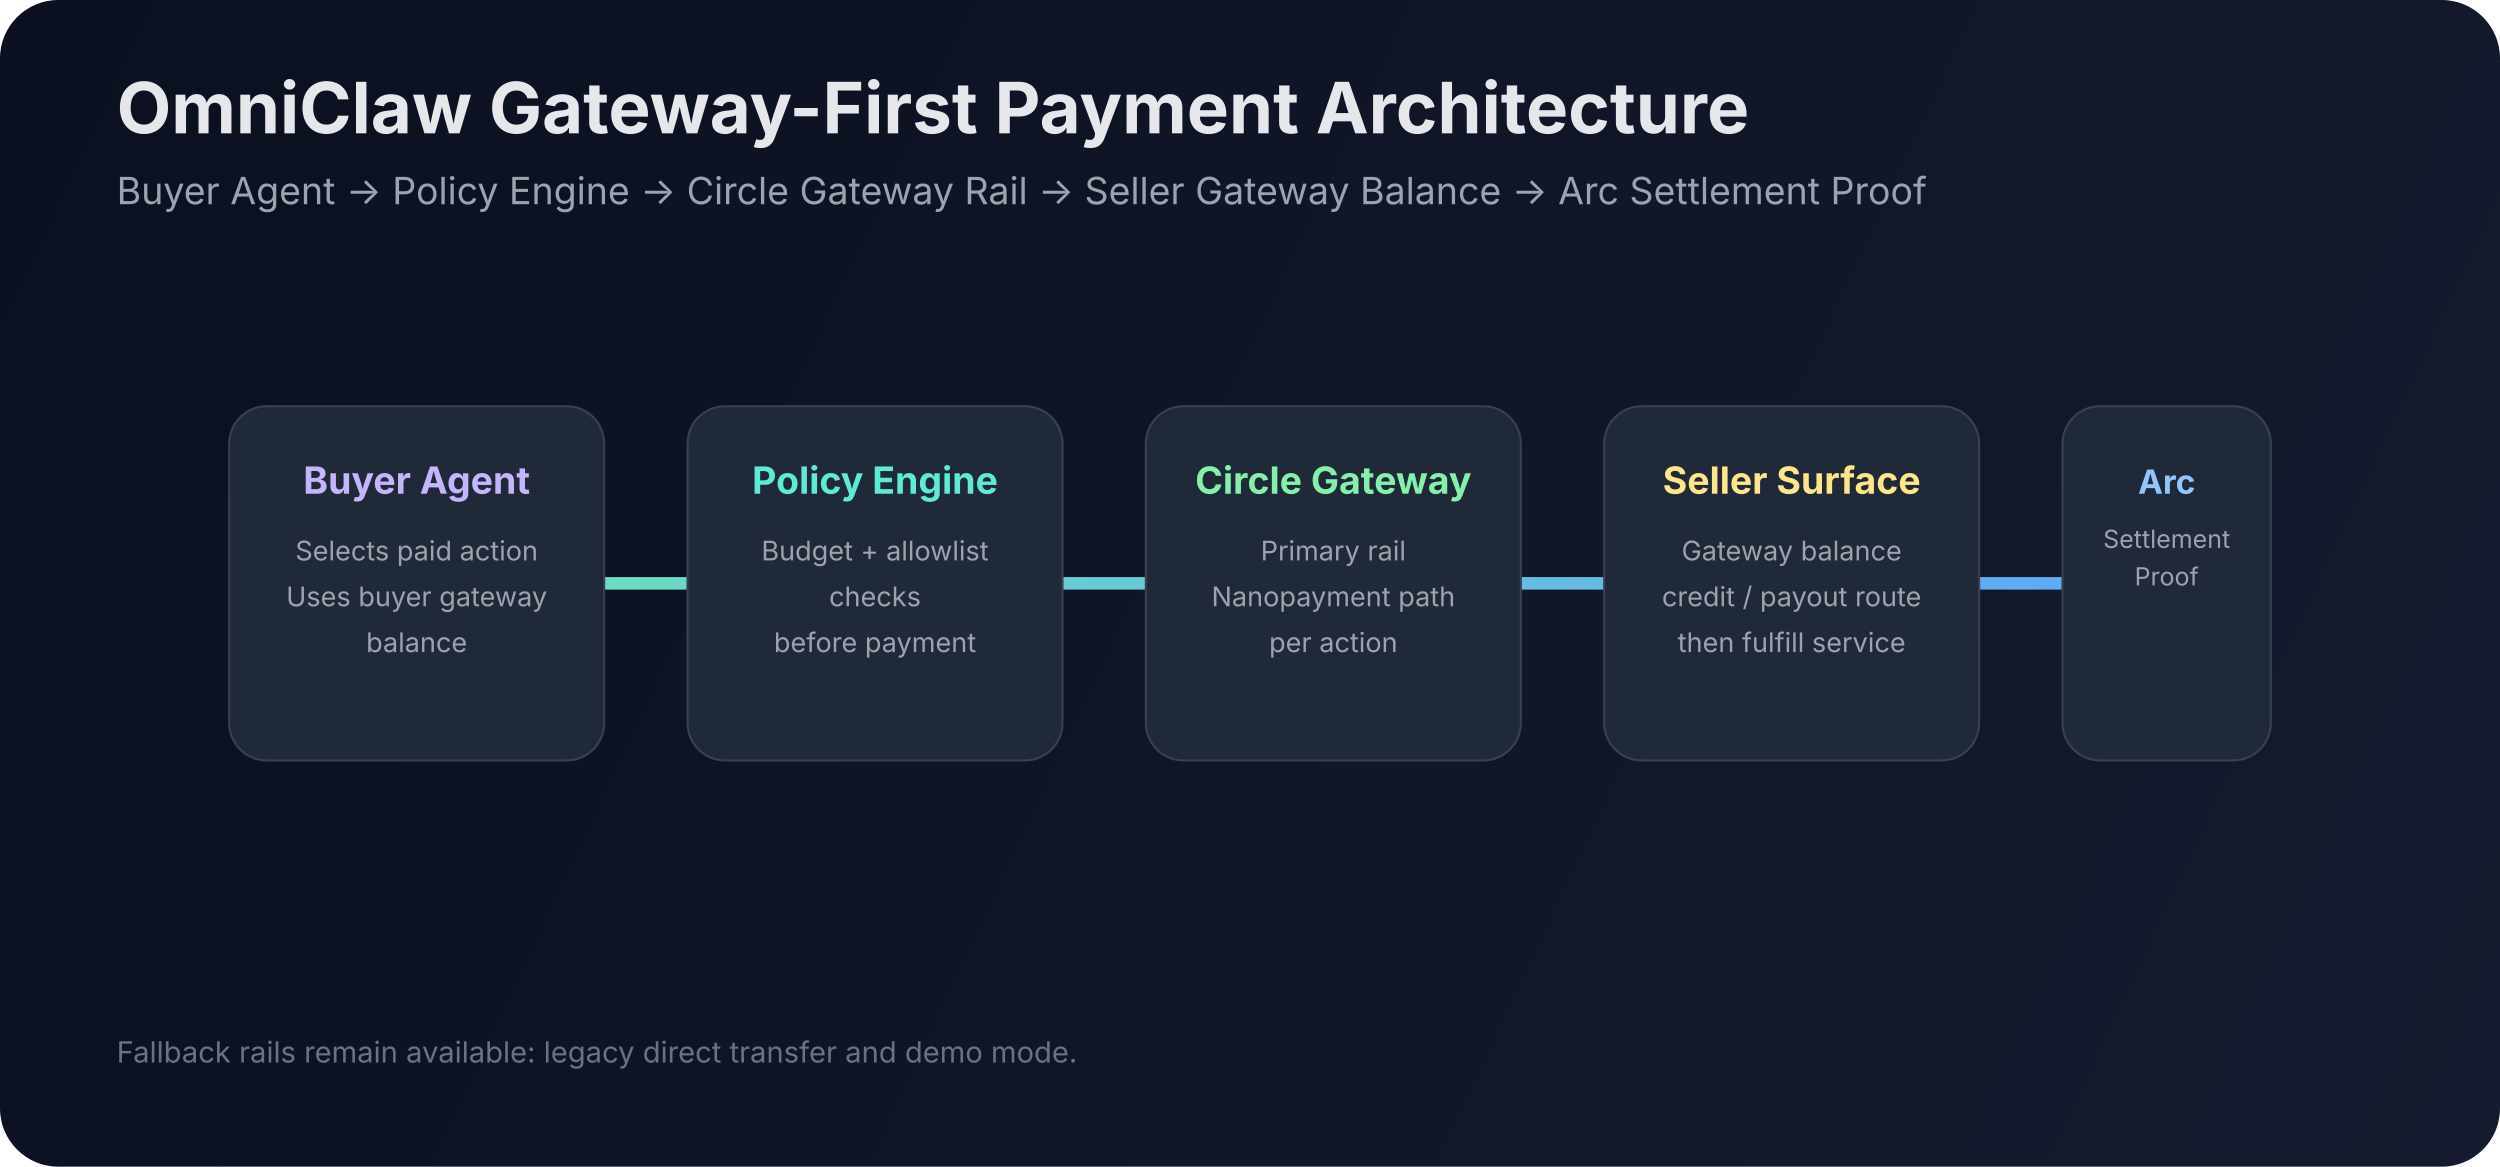
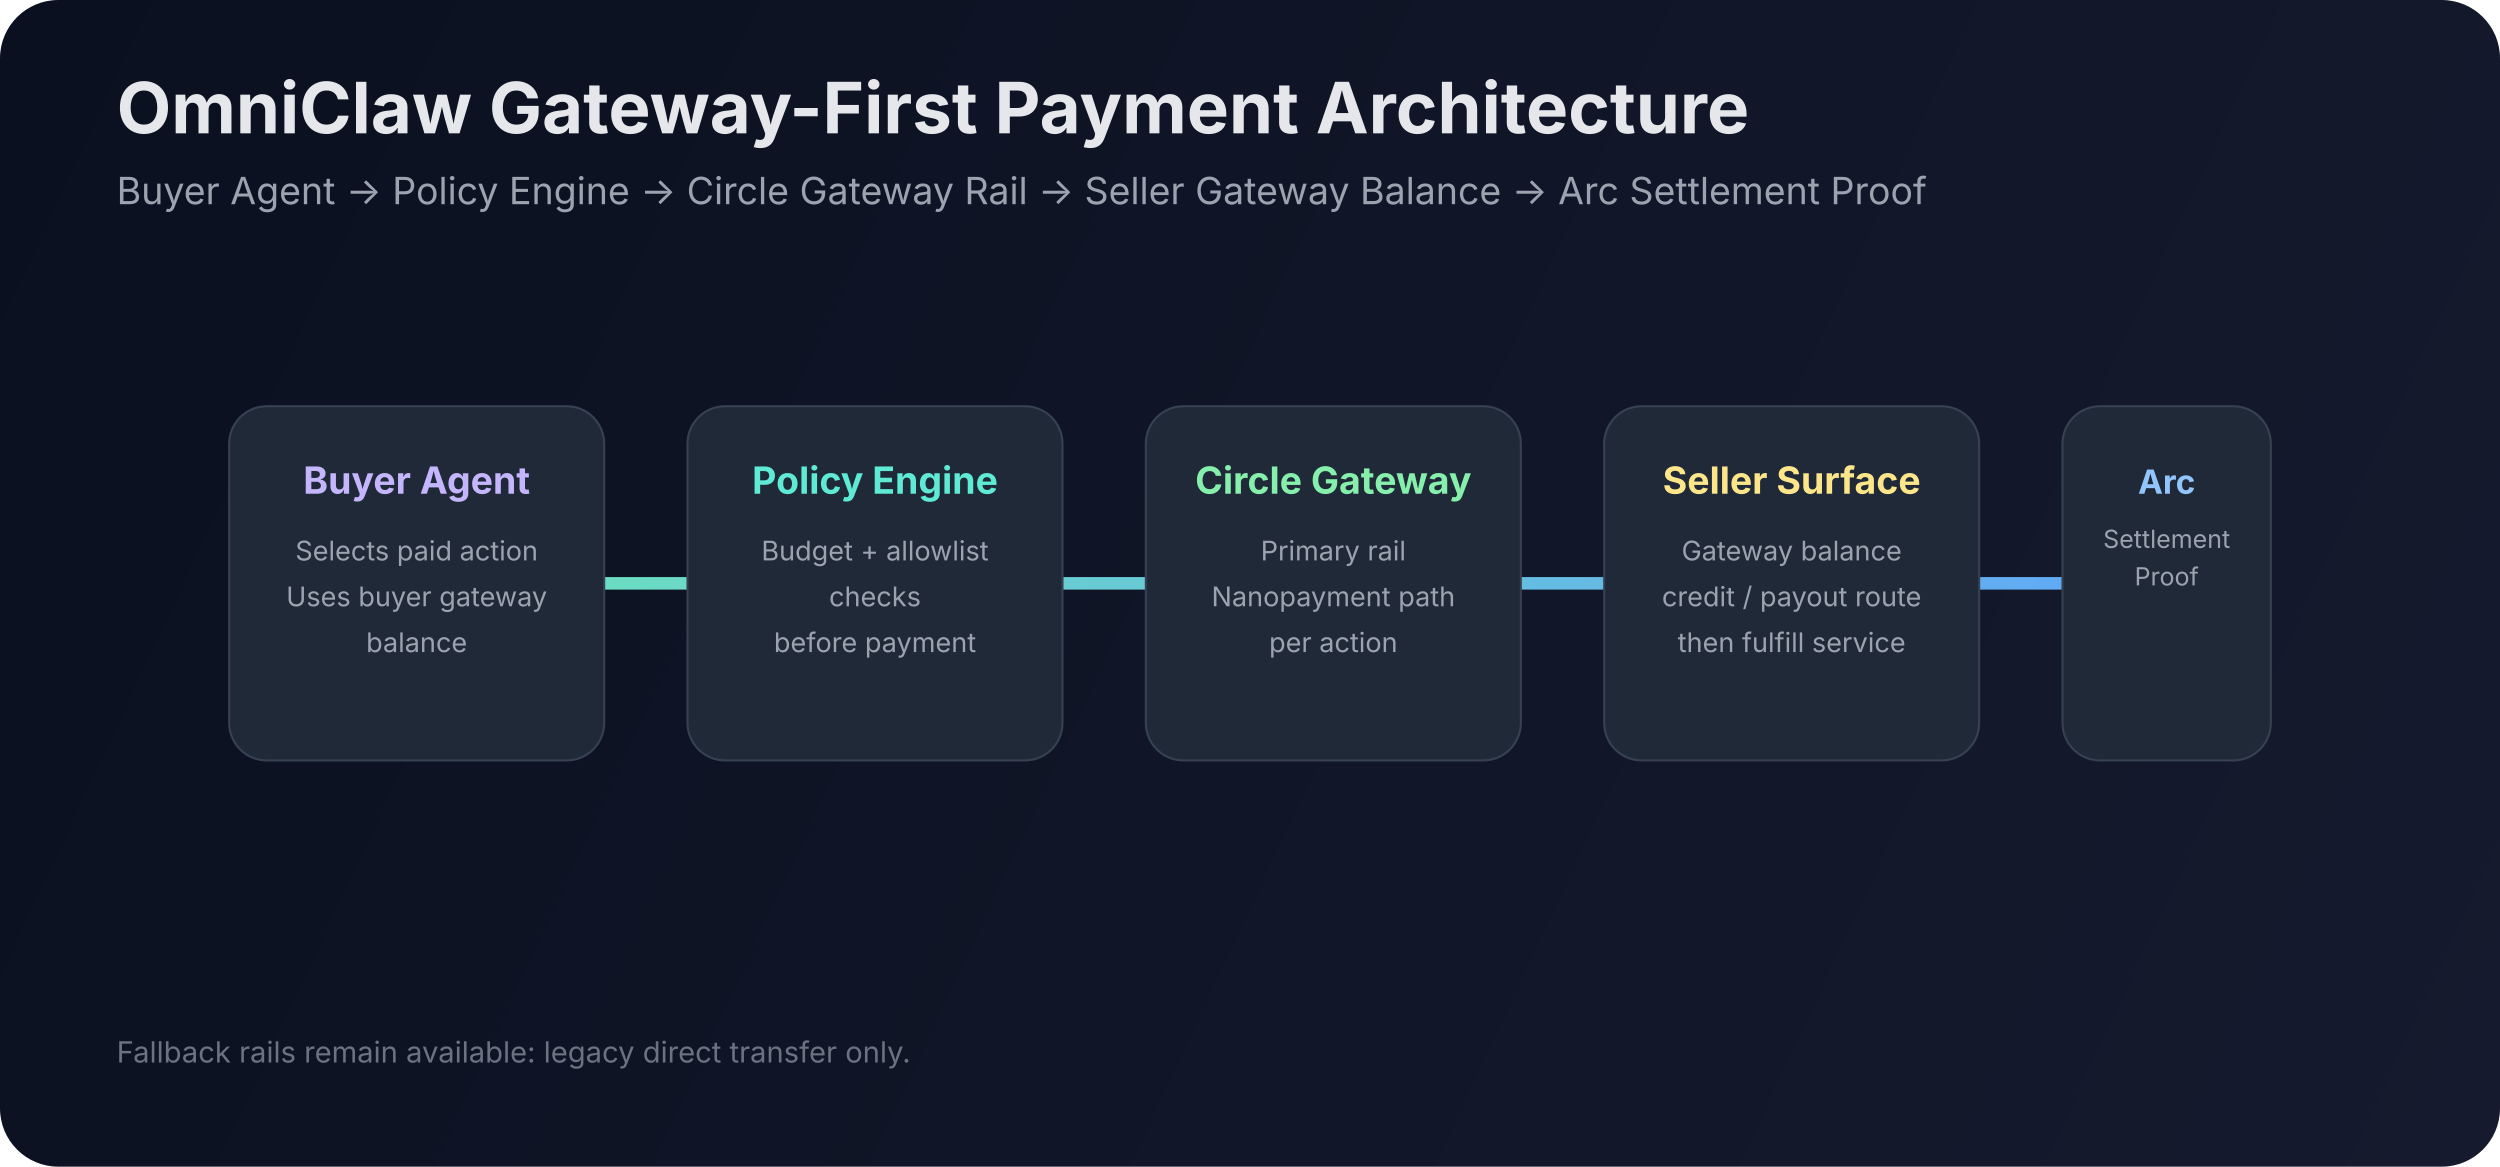
<svg xmlns="http://www.w3.org/2000/svg" width="1200" height="560" viewBox="0 0 1200 560" fill="none">
  <defs>
    <linearGradient id="bg" x1="0" y1="0" x2="1200" y2="560" gradientUnits="userSpaceOnUse">
      <stop stop-color="#0B1020" />
      <stop offset="1" stop-color="#151A2E" />
    </linearGradient>
    <linearGradient id="line" x1="130" y1="280" x2="1070" y2="280" gradientUnits="userSpaceOnUse">
      <stop stop-color="#6EE7B7" />
      <stop offset="1" stop-color="#60A5FA" />
    </linearGradient>
  </defs>
  <rect width="1200" height="560" rx="28" fill="url(#bg)" />
  <text x="56" y="64" fill="#E5E7EB" font-family="Inter, Arial, sans-serif" font-size="34" font-weight="700">OmniClaw Gateway-First Payment Architecture</text>
  <text x="56" y="98" fill="#9CA3AF" font-family="Inter, Arial, sans-serif" font-size="18">Buyer Agent → Policy Engine → Circle Gateway Rail → Seller Gateway Balance → Arc Settlement Proof</text>
  <line x1="130" y1="280" x2="1070" y2="280" stroke="url(#line)" stroke-width="6" stroke-linecap="round" />
  <g transform="translate(110,195)">
    <rect width="180" height="170" rx="18" fill="#1F2937" stroke="#374151" />
    <text x="90" y="42" text-anchor="middle" fill="#C4B5FD" font-family="Inter" font-size="18" font-weight="700">Buyer Agent</text>
    <text x="90" y="74" text-anchor="middle" fill="#9CA3AF" font-family="Inter" font-size="13">Selects paid action</text>
    <text x="90" y="96" text-anchor="middle" fill="#9CA3AF" font-family="Inter" font-size="13">Uses buyer gateway</text>
    <text x="90" y="118" text-anchor="middle" fill="#9CA3AF" font-family="Inter" font-size="13">balance</text>
  </g>
  <g transform="translate(330,195)">
    <rect width="180" height="170" rx="18" fill="#1F2937" stroke="#374151" />
    <text x="90" y="42" text-anchor="middle" fill="#5EEAD4" font-family="Inter" font-size="18" font-weight="700">Policy Engine</text>
    <text x="90" y="74" text-anchor="middle" fill="#9CA3AF" font-family="Inter" font-size="13">Budget + allowlist</text>
    <text x="90" y="96" text-anchor="middle" fill="#9CA3AF" font-family="Inter" font-size="13">checks</text>
    <text x="90" y="118" text-anchor="middle" fill="#9CA3AF" font-family="Inter" font-size="13">before payment</text>
  </g>
  <g transform="translate(550,195)">
    <rect width="180" height="170" rx="18" fill="#1F2937" stroke="#374151" />
    <text x="90" y="42" text-anchor="middle" fill="#86EFAC" font-family="Inter" font-size="18" font-weight="700">Circle Gateway</text>
    <text x="90" y="74" text-anchor="middle" fill="#9CA3AF" font-family="Inter" font-size="13">Primary rail</text>
    <text x="90" y="96" text-anchor="middle" fill="#9CA3AF" font-family="Inter" font-size="13">Nanopayment path</text>
    <text x="90" y="118" text-anchor="middle" fill="#9CA3AF" font-family="Inter" font-size="13">per action</text>
  </g>
  <g transform="translate(770,195)">
    <rect width="180" height="170" rx="18" fill="#1F2937" stroke="#374151" />
    <text x="90" y="42" text-anchor="middle" fill="#FDE68A" font-family="Inter" font-size="18" font-weight="700">Seller Surface</text>
    <text x="90" y="74" text-anchor="middle" fill="#9CA3AF" font-family="Inter" font-size="13">Gateway balance</text>
    <text x="90" y="96" text-anchor="middle" fill="#9CA3AF" font-family="Inter" font-size="13">credit / payout route</text>
    <text x="90" y="118" text-anchor="middle" fill="#9CA3AF" font-family="Inter" font-size="13">then fulfill service</text>
  </g>
  <g transform="translate(990,195)">
    <rect width="100" height="170" rx="18" fill="#1F2937" stroke="#374151" />
    <text x="50" y="42" text-anchor="middle" fill="#93C5FD" font-family="Inter" font-size="16" font-weight="700">Arc</text>
    <text x="50" y="68" text-anchor="middle" fill="#9CA3AF" font-family="Inter" font-size="12">Settlement</text>
    <text x="50" y="86" text-anchor="middle" fill="#9CA3AF" font-family="Inter" font-size="12">Proof</text>
  </g>
-   <text x="56" y="510" fill="#6B7280" font-family="Inter" font-size="14">Fallback rails remain available: legacy direct transfer and demo mode.</text>
+   <text x="56" y="510" fill="#6B7280" font-family="Inter" font-size="14">Fallback rails remain available: legacy direct transfer only.</text>
</svg>
